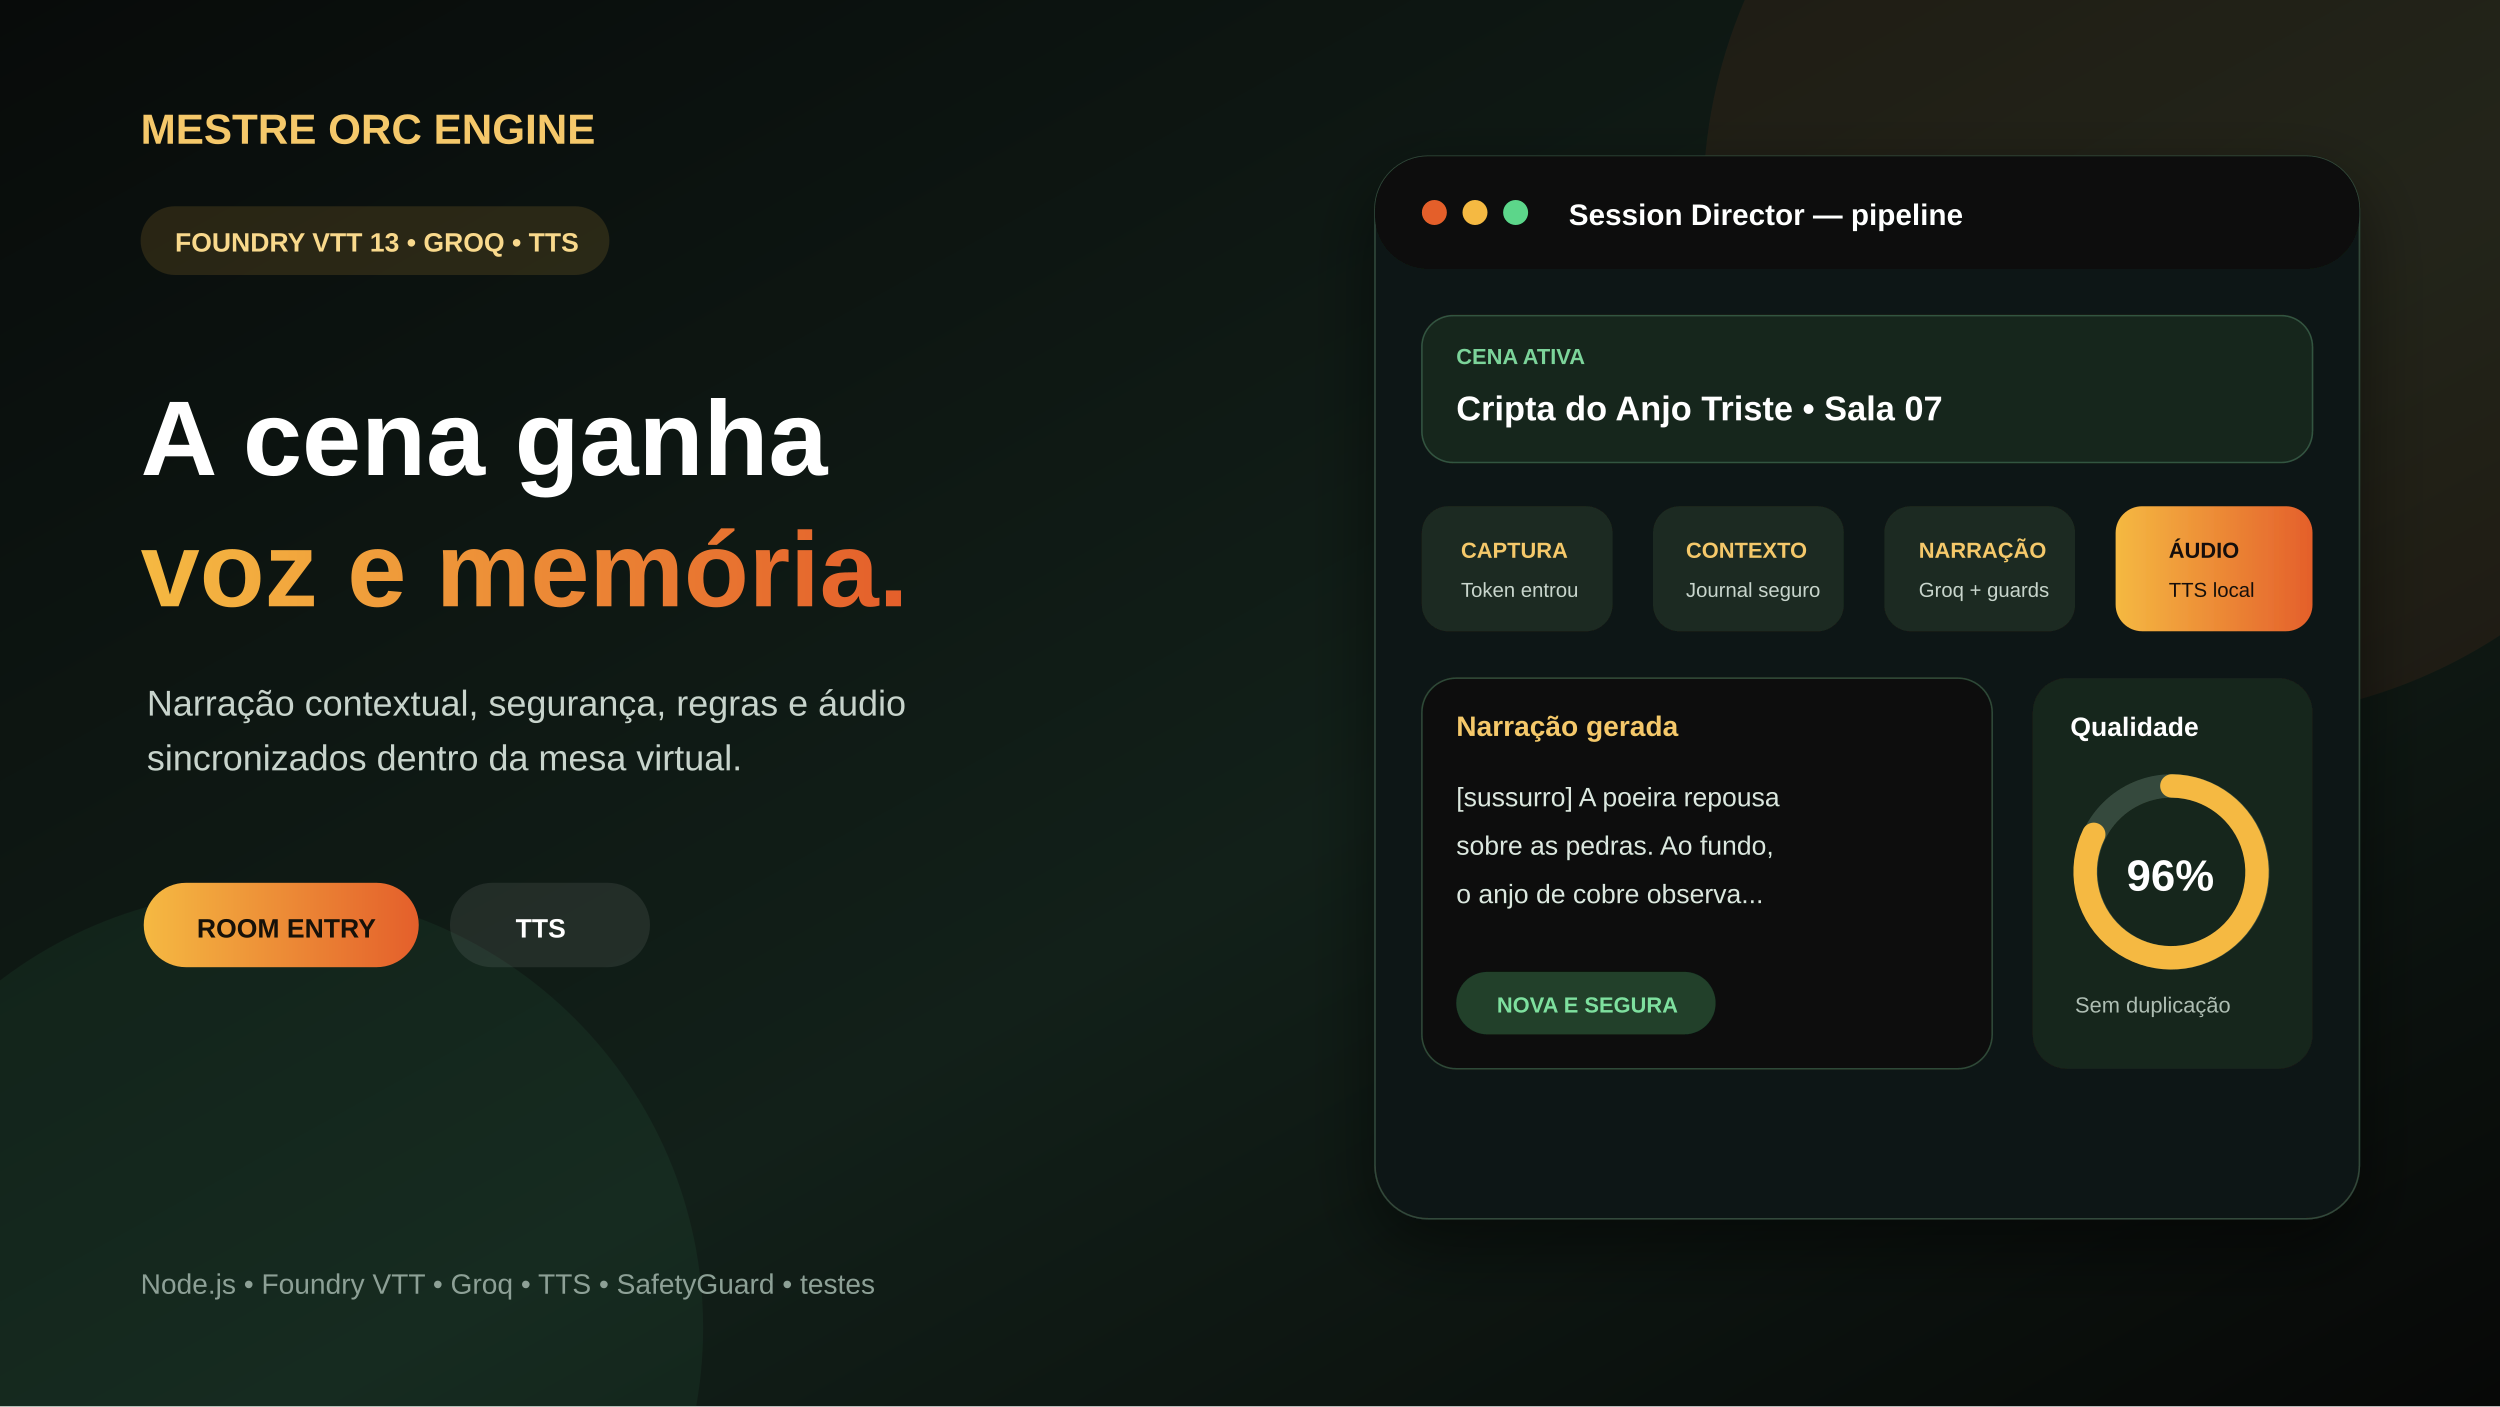
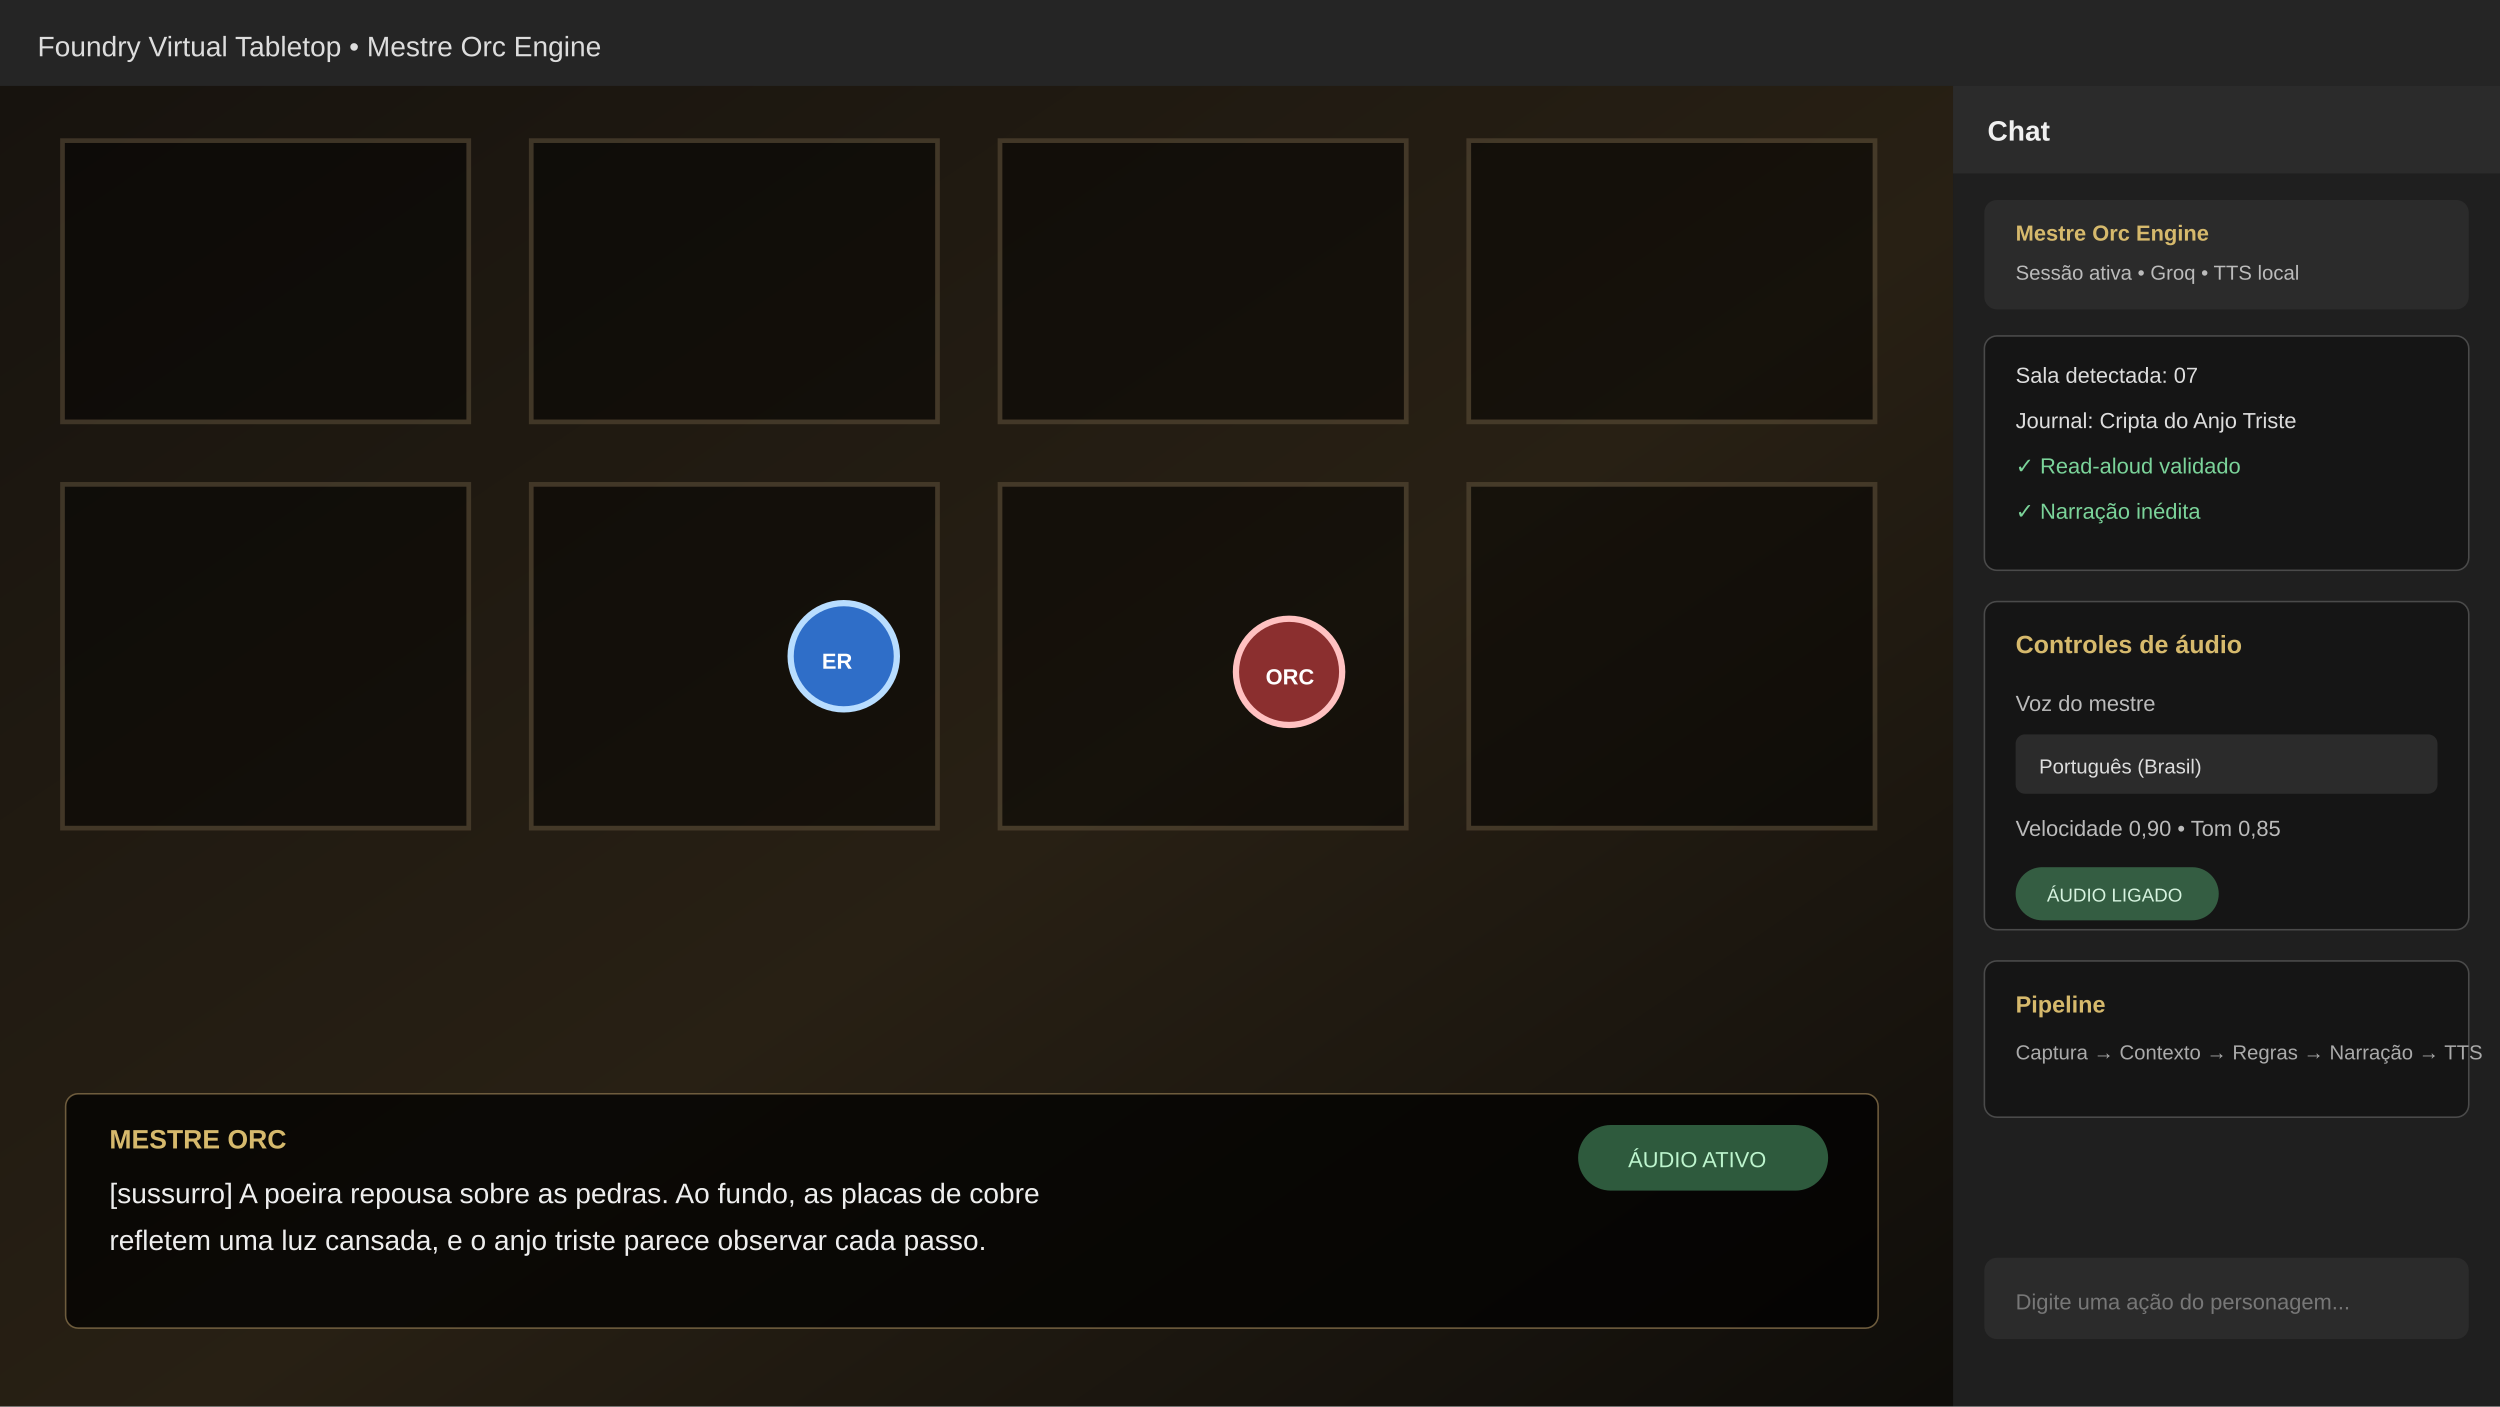
<svg xmlns="http://www.w3.org/2000/svg" width="1600" height="900" viewBox="0 0 1600 900" role="img" aria-labelledby="title desc">
+   <rect width="1600" height="900" fill="#151515" />
  <defs>
-     <linearGradient id="bg" x1="0" y1="0" x2="1" y2="1">
-       <stop stop-color="#080b0a" />
-       <stop offset=".56" stop-color="#122019" />
-       <stop offset="1" stop-color="#070807" />
+     <linearGradient id="fv" x1="0" y1="0" x2="1" y2="1">
+       <stop stop-color="#17130e" />
+       <stop offset=".55" stop-color="#282014" />
+       <stop offset="1" stop-color="#0f0d0a" />
    </linearGradient>
-     <linearGradient id="ac" x1="0" y1="0" x2="1" y2="0">
-       <stop stop-color="#f5b942" />
-       <stop offset="1" stop-color="#e45f2b" />
-     </linearGradient>
-     <filter id="sh">
-       <feDropShadow dx="0" dy="18" stdDeviation="22" flood-opacity=".5" />
-     </filter>
-     <clipPath id="safe">
-       <rect x="70" y="60" width="720" height="760" />
-     </clipPath>
  </defs>
-   <rect width="1600" height="900" fill="url(#bg)" />
-   <circle cx="1420" cy="130" r="330" fill="#e45f2b" opacity=".08" />
-   <circle cx="170" cy="850" r="280" fill="#5bd68a" opacity=".06" />
  <g font-family="Arial,Helvetica,sans-serif">
-     <g clip-path="url(#safe)">
-       <text x="90" y="92" fill="#f5c86a" font-size="27" font-weight="700">MESTRE ORC ENGINE</text>
-       <rect x="90" y="132" width="300" height="44" rx="22" fill="#f5b942" opacity=".13" />
-       <text x="112" y="161" fill="#f9d98c" font-size="17" font-weight="700">FOUNDRY VTT 13 • GROQ • TTS</text>
-       <text x="90" y="304" fill="#fff" font-size="68" font-weight="700">A cena ganha</text>
-       <text x="90" y="388" fill="url(#ac)" font-size="68" font-weight="700">voz e memória.</text>
-       <text x="94" y="458" fill="#c8d4cc" font-size="23">Narração contextual, segurança, regras e áudio</text>
-       <text x="94" y="493" fill="#c8d4cc" font-size="23">sincronizados dentro da mesa virtual.</text>
-       <rect x="92" y="565" width="176" height="54" rx="27" fill="url(#ac)" />
-       <text x="126" y="600" fill="#171109" font-size="17" font-weight="700">ROOM ENTRY</text>
-       <rect x="288" y="565" width="128" height="54" rx="27" fill="#fff" opacity=".08" />
-       <text x="330" y="600" fill="#fff" font-size="17" font-weight="700">TTS</text>
+     <rect width="1600" height="900" fill="#151515" />
+     <rect x="0" y="0" width="1600" height="55" fill="#252525" />
+     <text x="24" y="36" fill="#ddd" font-size="18">Foundry Virtual Tabletop • Mestre Orc Engine</text>
+     <rect x="0" y="55" width="1250" height="845" fill="url(#fv)" />
+     <g opacity=".45" stroke="#6b5a42" stroke-width="3">
+       <path d="M40 90h260v180H40zM340 90h260v180H340zM640 90h260v180H640zM940 90h260v180H940z" />
+       <path d="M40 310h260v220H40zM340 310h260v220H340zM640 310h260v220H640zM940 310h260v220H940z" />
    </g>
-     <g transform="translate(880 100)" filter="url(#sh)">
-       <rect width="630" height="680" rx="34" fill="#111713" stroke="#33483b" />
-       <rect width="630" height="72" rx="34" fill="#090d0b" />
-       <circle cx="38" cy="36" r="8" fill="#e45f2b" />
-       <circle cx="64" cy="36" r="8" fill="#f5b942" />
-       <circle cx="90" cy="36" r="8" fill="#5bd68a" />
-       <text x="124" y="44" fill="#fff" font-size="19" font-weight="700">Session Director — pipeline</text>
-       <rect x="30" y="102" width="570" height="94" rx="20" fill="#17251c" stroke="#325441" />
-       <text x="52" y="133" fill="#7bd49a" font-size="14" font-weight="700">CENA ATIVA</text>
-       <text x="52" y="169" fill="#fff" font-size="22" font-weight="700">Cripta do Anjo Triste • Sala 07</text>
-       <g transform="translate(30 224)">
-         <rect width="122" height="80" rx="17" fill="#1c2c22" />
-         <text x="25" y="33" fill="#f5c86a" font-size="14" font-weight="700">CAPTURA</text>
-         <text x="25" y="58" fill="#c9d5cd" font-size="13">Token entrou</text>
-         <rect x="148" width="122" height="80" rx="17" fill="#1c2c22" />
-         <text x="169" y="33" fill="#f5c86a" font-size="14" font-weight="700">CONTEXTO</text>
-         <text x="169" y="58" fill="#c9d5cd" font-size="13">Journal seguro</text>
-         <rect x="296" width="122" height="80" rx="17" fill="#1c2c22" />
-         <text x="318" y="33" fill="#f5c86a" font-size="14" font-weight="700">NARRAÇÃO</text>
-         <text x="318" y="58" fill="#c9d5cd" font-size="13">Groq + guards</text>
-         <rect x="444" width="126" height="80" rx="17" fill="url(#ac)" />
-         <text x="478" y="33" fill="#171109" font-size="14" font-weight="700">ÁUDIO</text>
-         <text x="478" y="58" fill="#171109" font-size="13">TTS local</text>
-       </g>
-       <rect x="30" y="334" width="365" height="250" rx="22" fill="#0b100d" stroke="#2f4838" />
-       <text x="52" y="371" fill="#f5c86a" font-size="18" font-weight="700">Narração gerada</text>
-       <text x="52" y="416" fill="#dce7df" font-size="17">[sussurro] A poeira repousa</text>
-       <text x="52" y="447" fill="#dce7df" font-size="17">sobre as pedras. Ao fundo,</text>
-       <text x="52" y="478" fill="#dce7df" font-size="17">o anjo de cobre observa...</text>
-       <rect x="52" y="522" width="166" height="40" rx="20" fill="#203f2b" />
-       <text x="78" y="548" fill="#7ee09e" font-size="14" font-weight="700">NOVA E SEGURA</text>
-       <rect x="421" y="334" width="179" height="250" rx="22" fill="#17251c" />
-       <text x="445" y="371" fill="#fff" font-size="17" font-weight="700">Qualidade</text>
-       <circle cx="510" cy="458" r="55" fill="none" stroke="#354a3c" stroke-width="15" />
-       <path d="M510 403a55 55 0 1 1-50 31" fill="none" stroke="#f5b942" stroke-width="15" stroke-linecap="round" />
-       <text x="481" y="470" fill="#fff" font-size="28" font-weight="700">96%</text>
-       <text x="448" y="548" fill="#aebeb3" font-size="14">Sem duplicação</text>
-     </g>
-     <text x="90" y="828" fill="#8da096" font-size="18">Node.js • Foundry VTT • Groq • TTS • SafetyGuard • testes</text>
+     <circle cx="540" cy="420" r="34" fill="#2f6ec8" stroke="#b8ddff" stroke-width="4" />
+     <text x="526" y="428" fill="#fff" font-size="14" font-weight="700">ER</text>
+     <circle cx="825" cy="430" r="34" fill="#8b2f2f" stroke="#ffc1c1" stroke-width="4" />
+     <text x="810" y="438" fill="#fff" font-size="14" font-weight="700">ORC</text>
+     <rect x="42" y="700" width="1160" height="150" rx="8" fill="#000" fill-opacity=".72" stroke="#6e5c3d" />
+     <text x="70" y="735" fill="#d6b96c" font-size="17" font-weight="700">MESTRE ORC</text>
+     <text x="70" y="770" fill="#eee" font-size="18">[sussurro] A poeira repousa sobre as pedras. Ao fundo, as placas de cobre</text>
+     <text x="70" y="800" fill="#eee" font-size="18">refletem uma luz cansada, e o anjo triste parece observar cada passo.</text>
+     <rect x="1010" y="720" width="160" height="42" rx="21" fill="#2e5a3d" />
+     <text x="1042" y="747" fill="#bdf5ce" font-size="14">ÁUDIO ATIVO</text>
+     <rect x="1250" y="55" width="350" height="845" fill="#1f1f1f" />
+     <rect x="1250" y="55" width="350" height="56" fill="#2b2b2b" />
+     <text x="1272" y="90" fill="#f0f0f0" font-size="18" font-weight="700">Chat</text>
+     <rect x="1270" y="128" width="310" height="70" rx="8" fill="#2b2b2b" />
+     <text x="1290" y="154" fill="#d6b96c" font-size="14" font-weight="700">Mestre Orc Engine</text>
+     <text x="1290" y="179" fill="#bbb" font-size="13">Sessão ativa • Groq • TTS local</text>
+     <rect x="1270" y="215" width="310" height="150" rx="8" fill="#151515" stroke="#4a4a4a" />
+     <text x="1290" y="245" fill="#ddd" font-size="14">Sala detectada: 07</text>
+     <text x="1290" y="274" fill="#ddd" font-size="14">Journal: Cripta do Anjo Triste</text>
+     <text x="1290" y="303" fill="#7bd49a" font-size="14">✓ Read-aloud validado</text>
+     <text x="1290" y="332" fill="#7bd49a" font-size="14">✓ Narração inédita</text>
+     <rect x="1270" y="385" width="310" height="210" rx="8" fill="#151515" stroke="#4a4a4a" />
+     <text x="1290" y="418" fill="#d6b96c" font-size="16" font-weight="700">Controles de áudio</text>
+     <text x="1290" y="455" fill="#bbb" font-size="14">Voz do mestre</text>
+     <rect x="1290" y="470" width="270" height="38" rx="6" fill="#2b2b2b" />
+     <text x="1305" y="495" fill="#ddd" font-size="13">Português (Brasil)</text>
+     <text x="1290" y="535" fill="#bbb" font-size="14">Velocidade 0,90 • Tom 0,85</text>
+     <rect x="1290" y="555" width="130" height="34" rx="17" fill="#345d42" />
+     <text x="1310" y="577" fill="#d6f3df" font-size="12">ÁUDIO LIGADO</text>
+     <rect x="1270" y="615" width="310" height="100" rx="8" fill="#151515" stroke="#4a4a4a" />
+     <text x="1290" y="648" fill="#d6b96c" font-size="15" font-weight="700">Pipeline</text>
+     <text x="1290" y="678" fill="#aaa" font-size="13">Captura → Contexto → Regras → Narração → TTS</text>
+     <rect x="1270" y="805" width="310" height="52" rx="8" fill="#2b2b2b" />
+     <text x="1290" y="838" fill="#777" font-size="14">Digite uma ação do personagem...</text>
  </g>
</svg>
